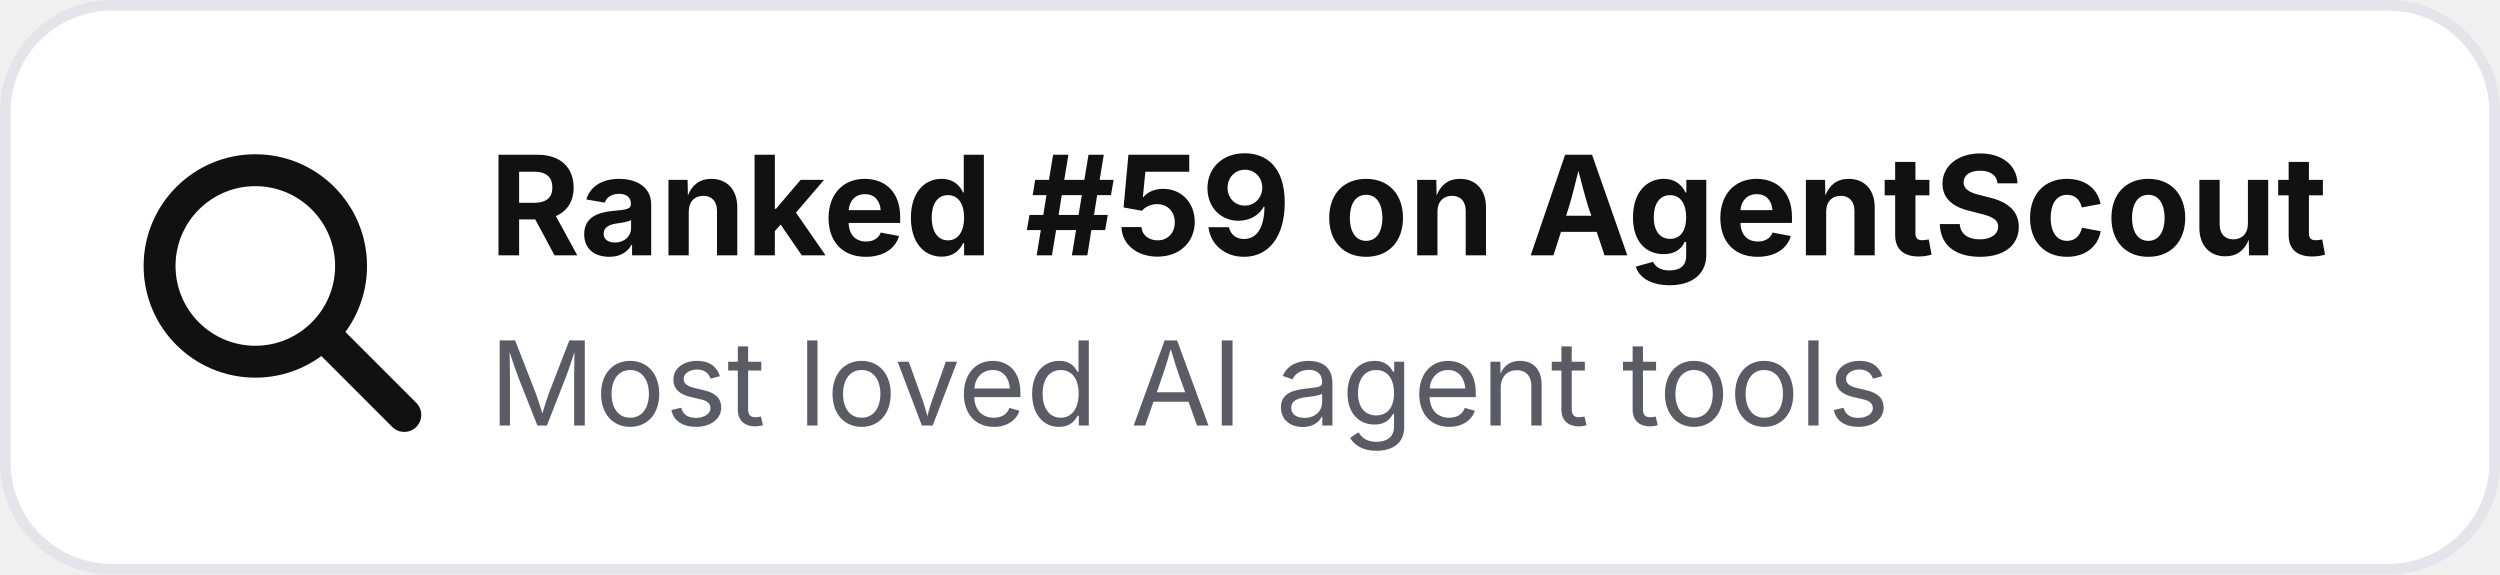
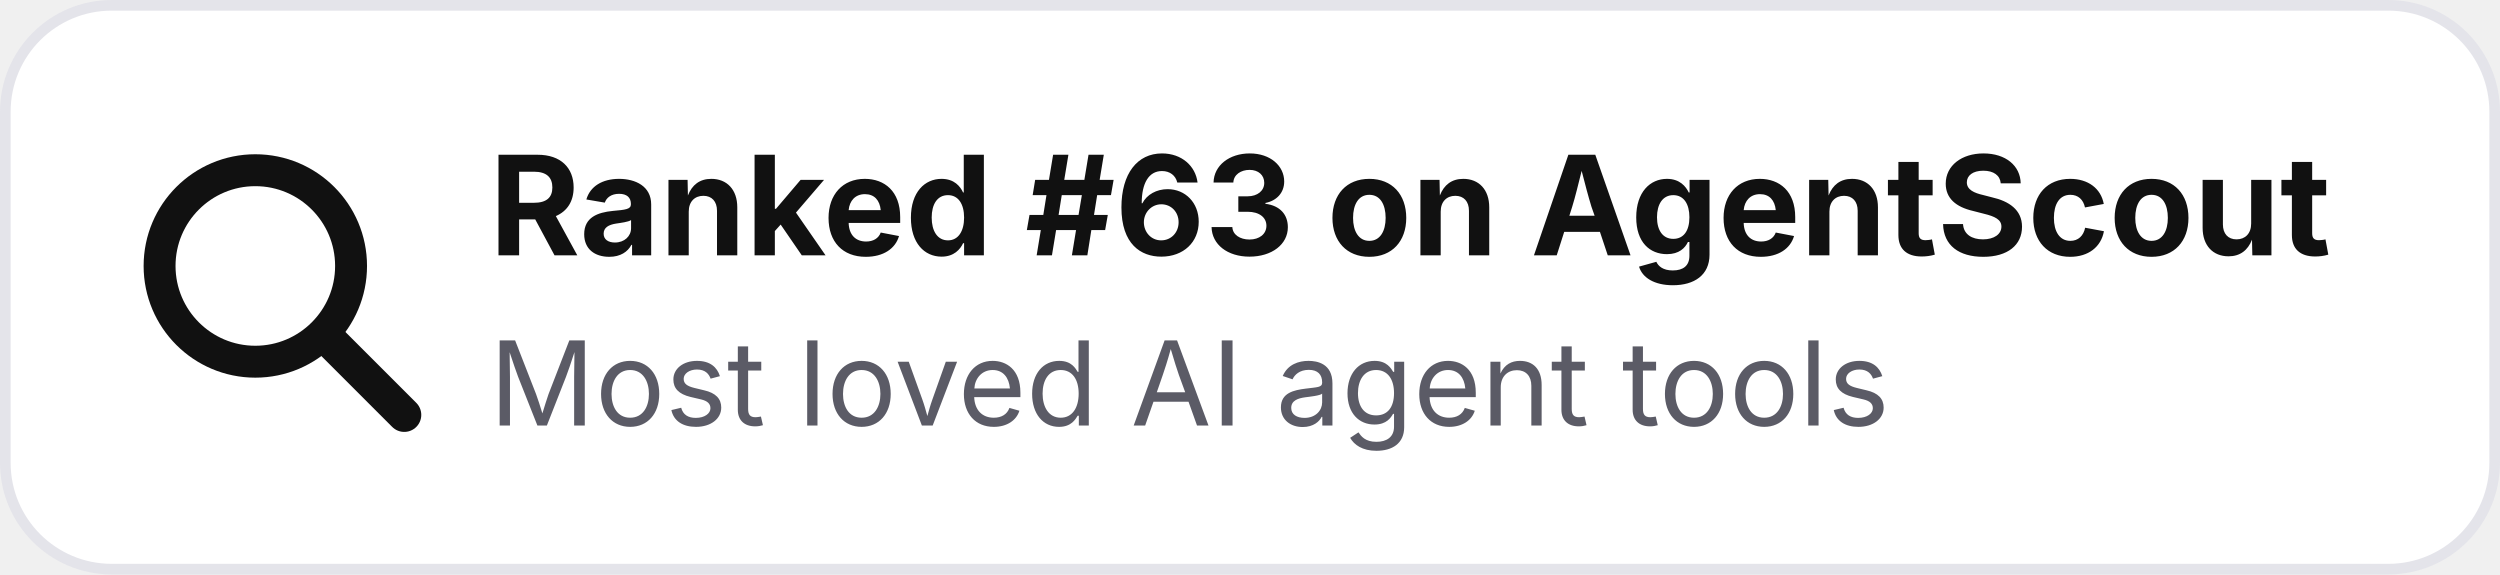
- <svg xmlns="http://www.w3.org/2000/svg" width="235" height="54" viewBox="0 0 235 54" role="img" aria-label="Ranked #59 on AgentScout">
+ <svg xmlns="http://www.w3.org/2000/svg" width="235" height="54" viewBox="0 0 235 54" role="img" aria-label="Ranked #63 on AgentScout">
  <rect x=".5" y=".5" width="234" height="53" rx="10" fill="#ffffff" stroke="#e4e4ea" />
  <circle cx="24" cy="25" r="9" fill="none" stroke="#111111" stroke-width="3" />
  <path d="M31 32l7 7" stroke="#111111" stroke-width="3.2" stroke-linecap="round" />
-   <text x="46" y="24" font-family="Inter,Segoe UI,Arial,sans-serif" font-size="13" font-weight="700" fill="#111111">Ranked #59 on AgentScout</text>
+   <text x="46" y="24" font-family="Inter,Segoe UI,Arial,sans-serif" font-size="13" font-weight="700" fill="#111111">Ranked #63 on AgentScout</text>
  <text x="46" y="40" font-family="Inter,Segoe UI,Arial,sans-serif" font-size="11" fill="#5b5b66">Most loved AI agent tools</text>
</svg>
